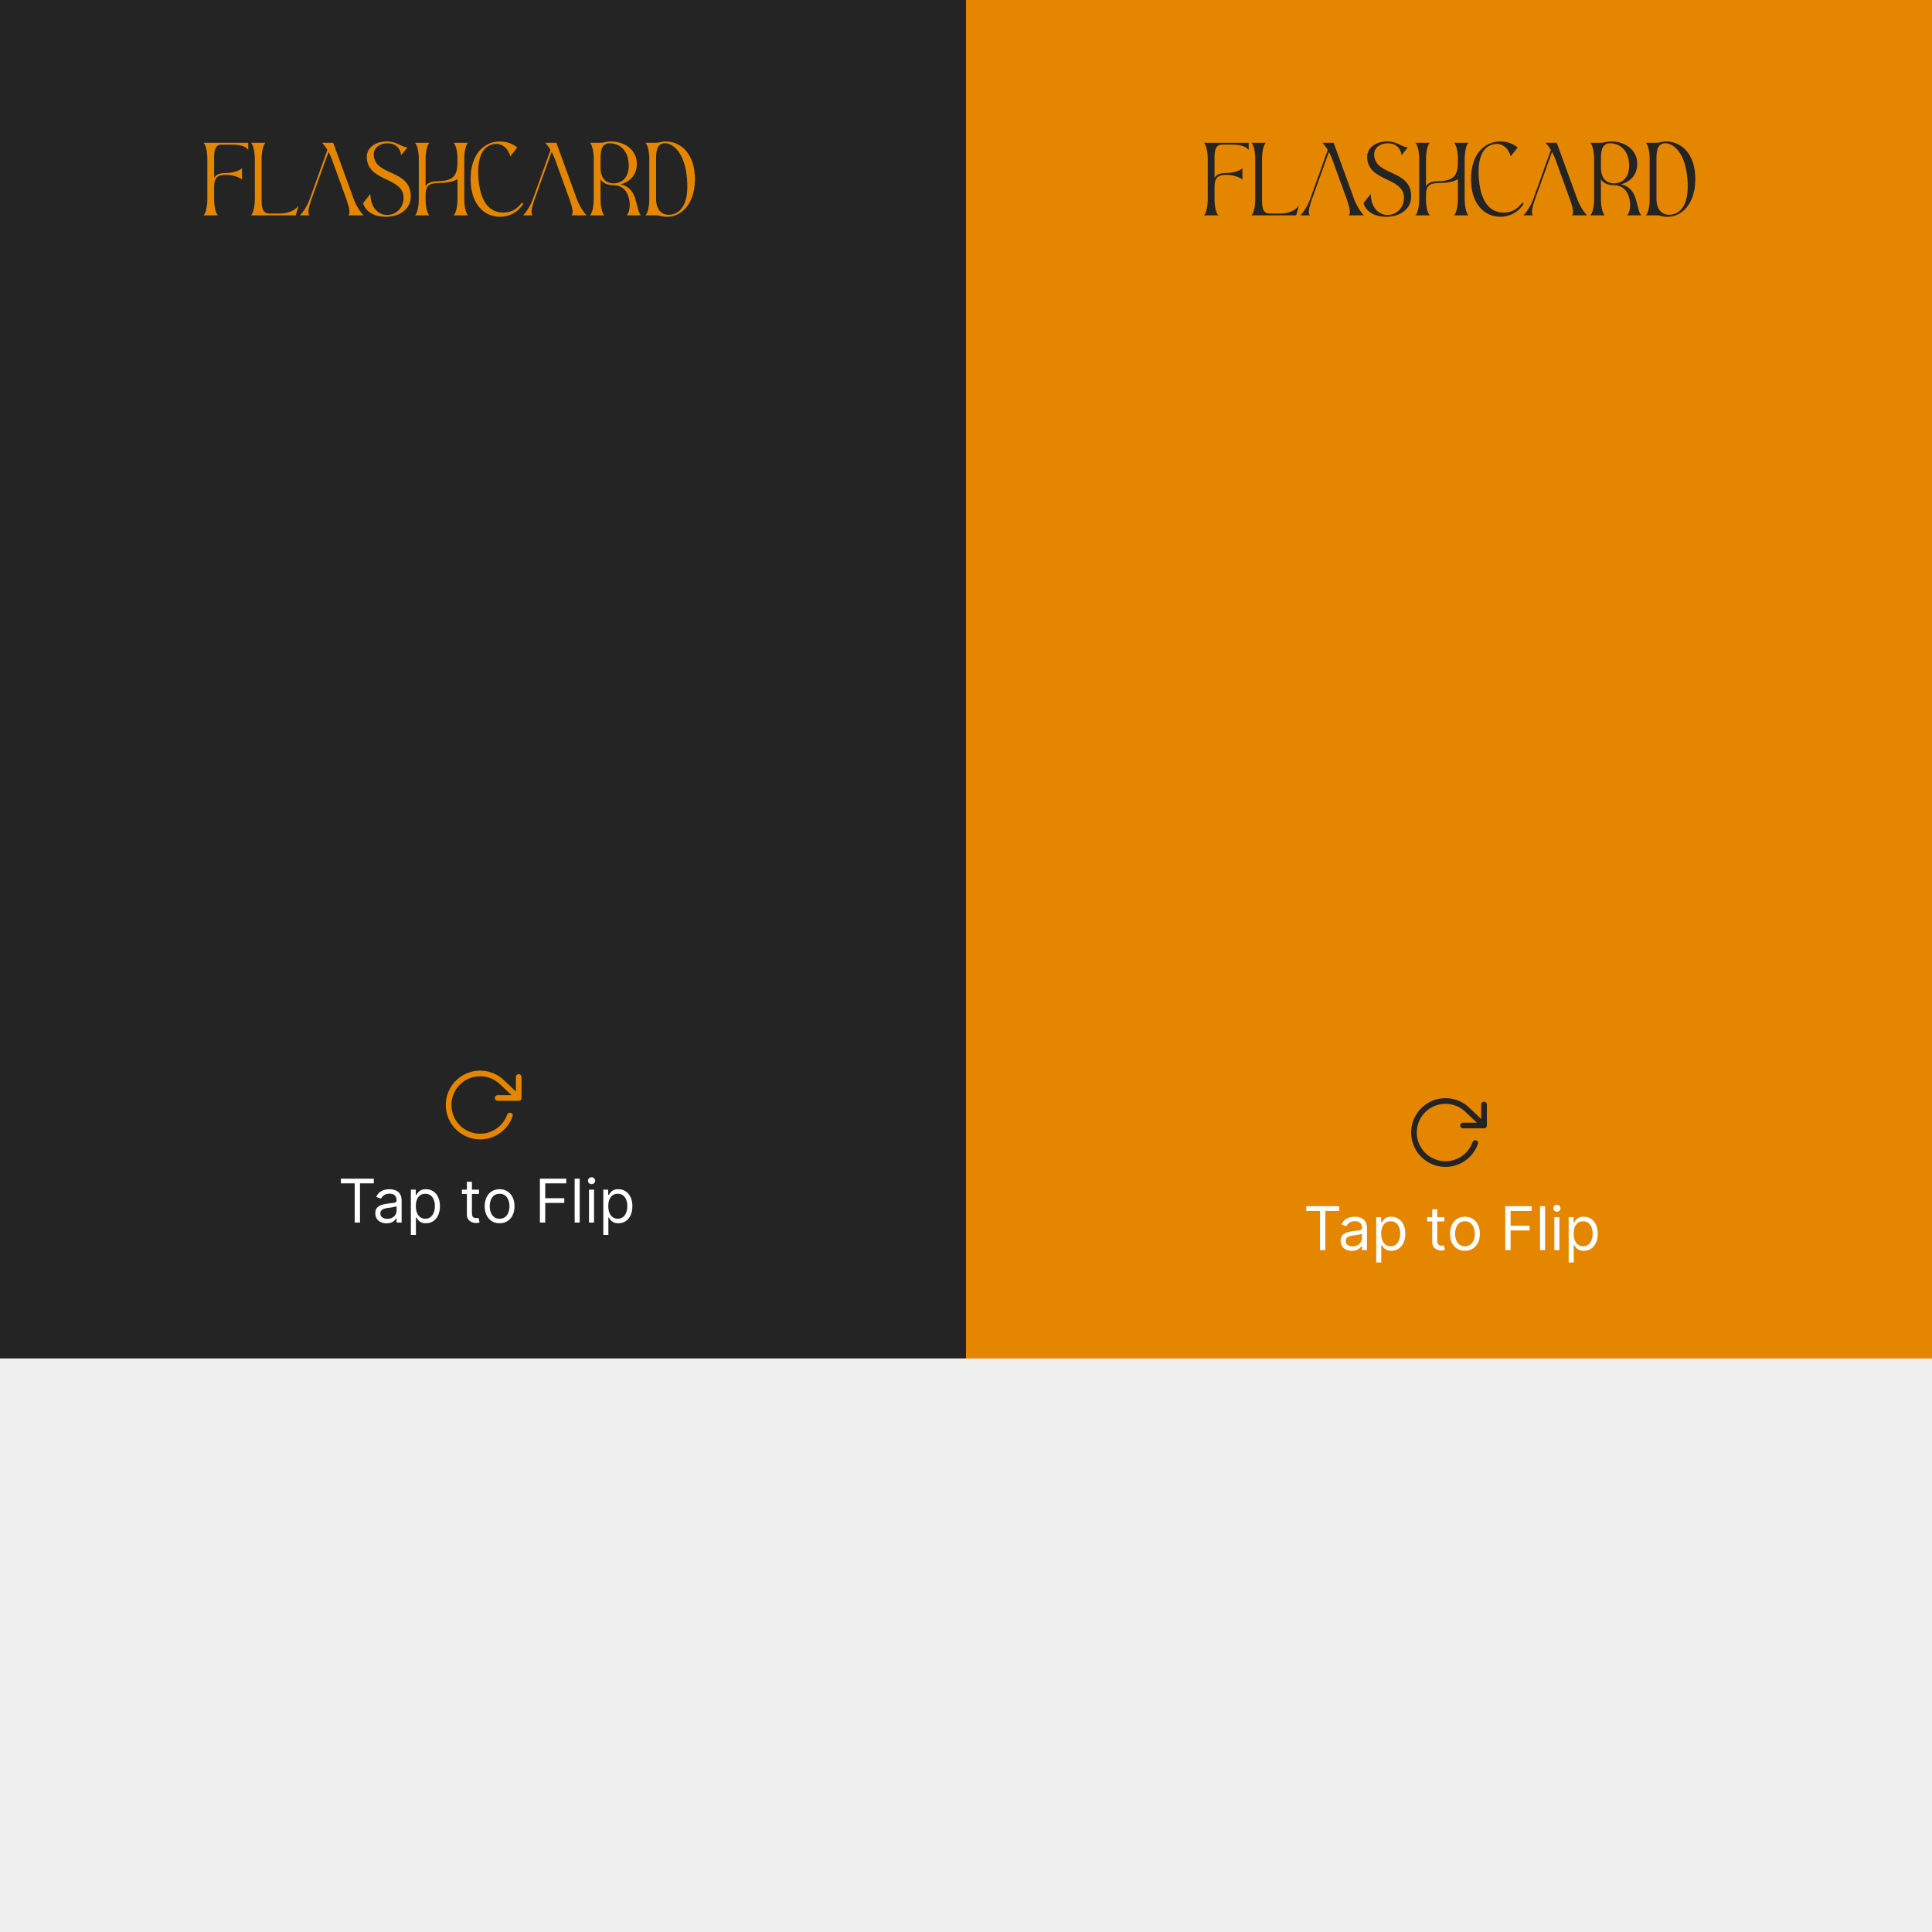
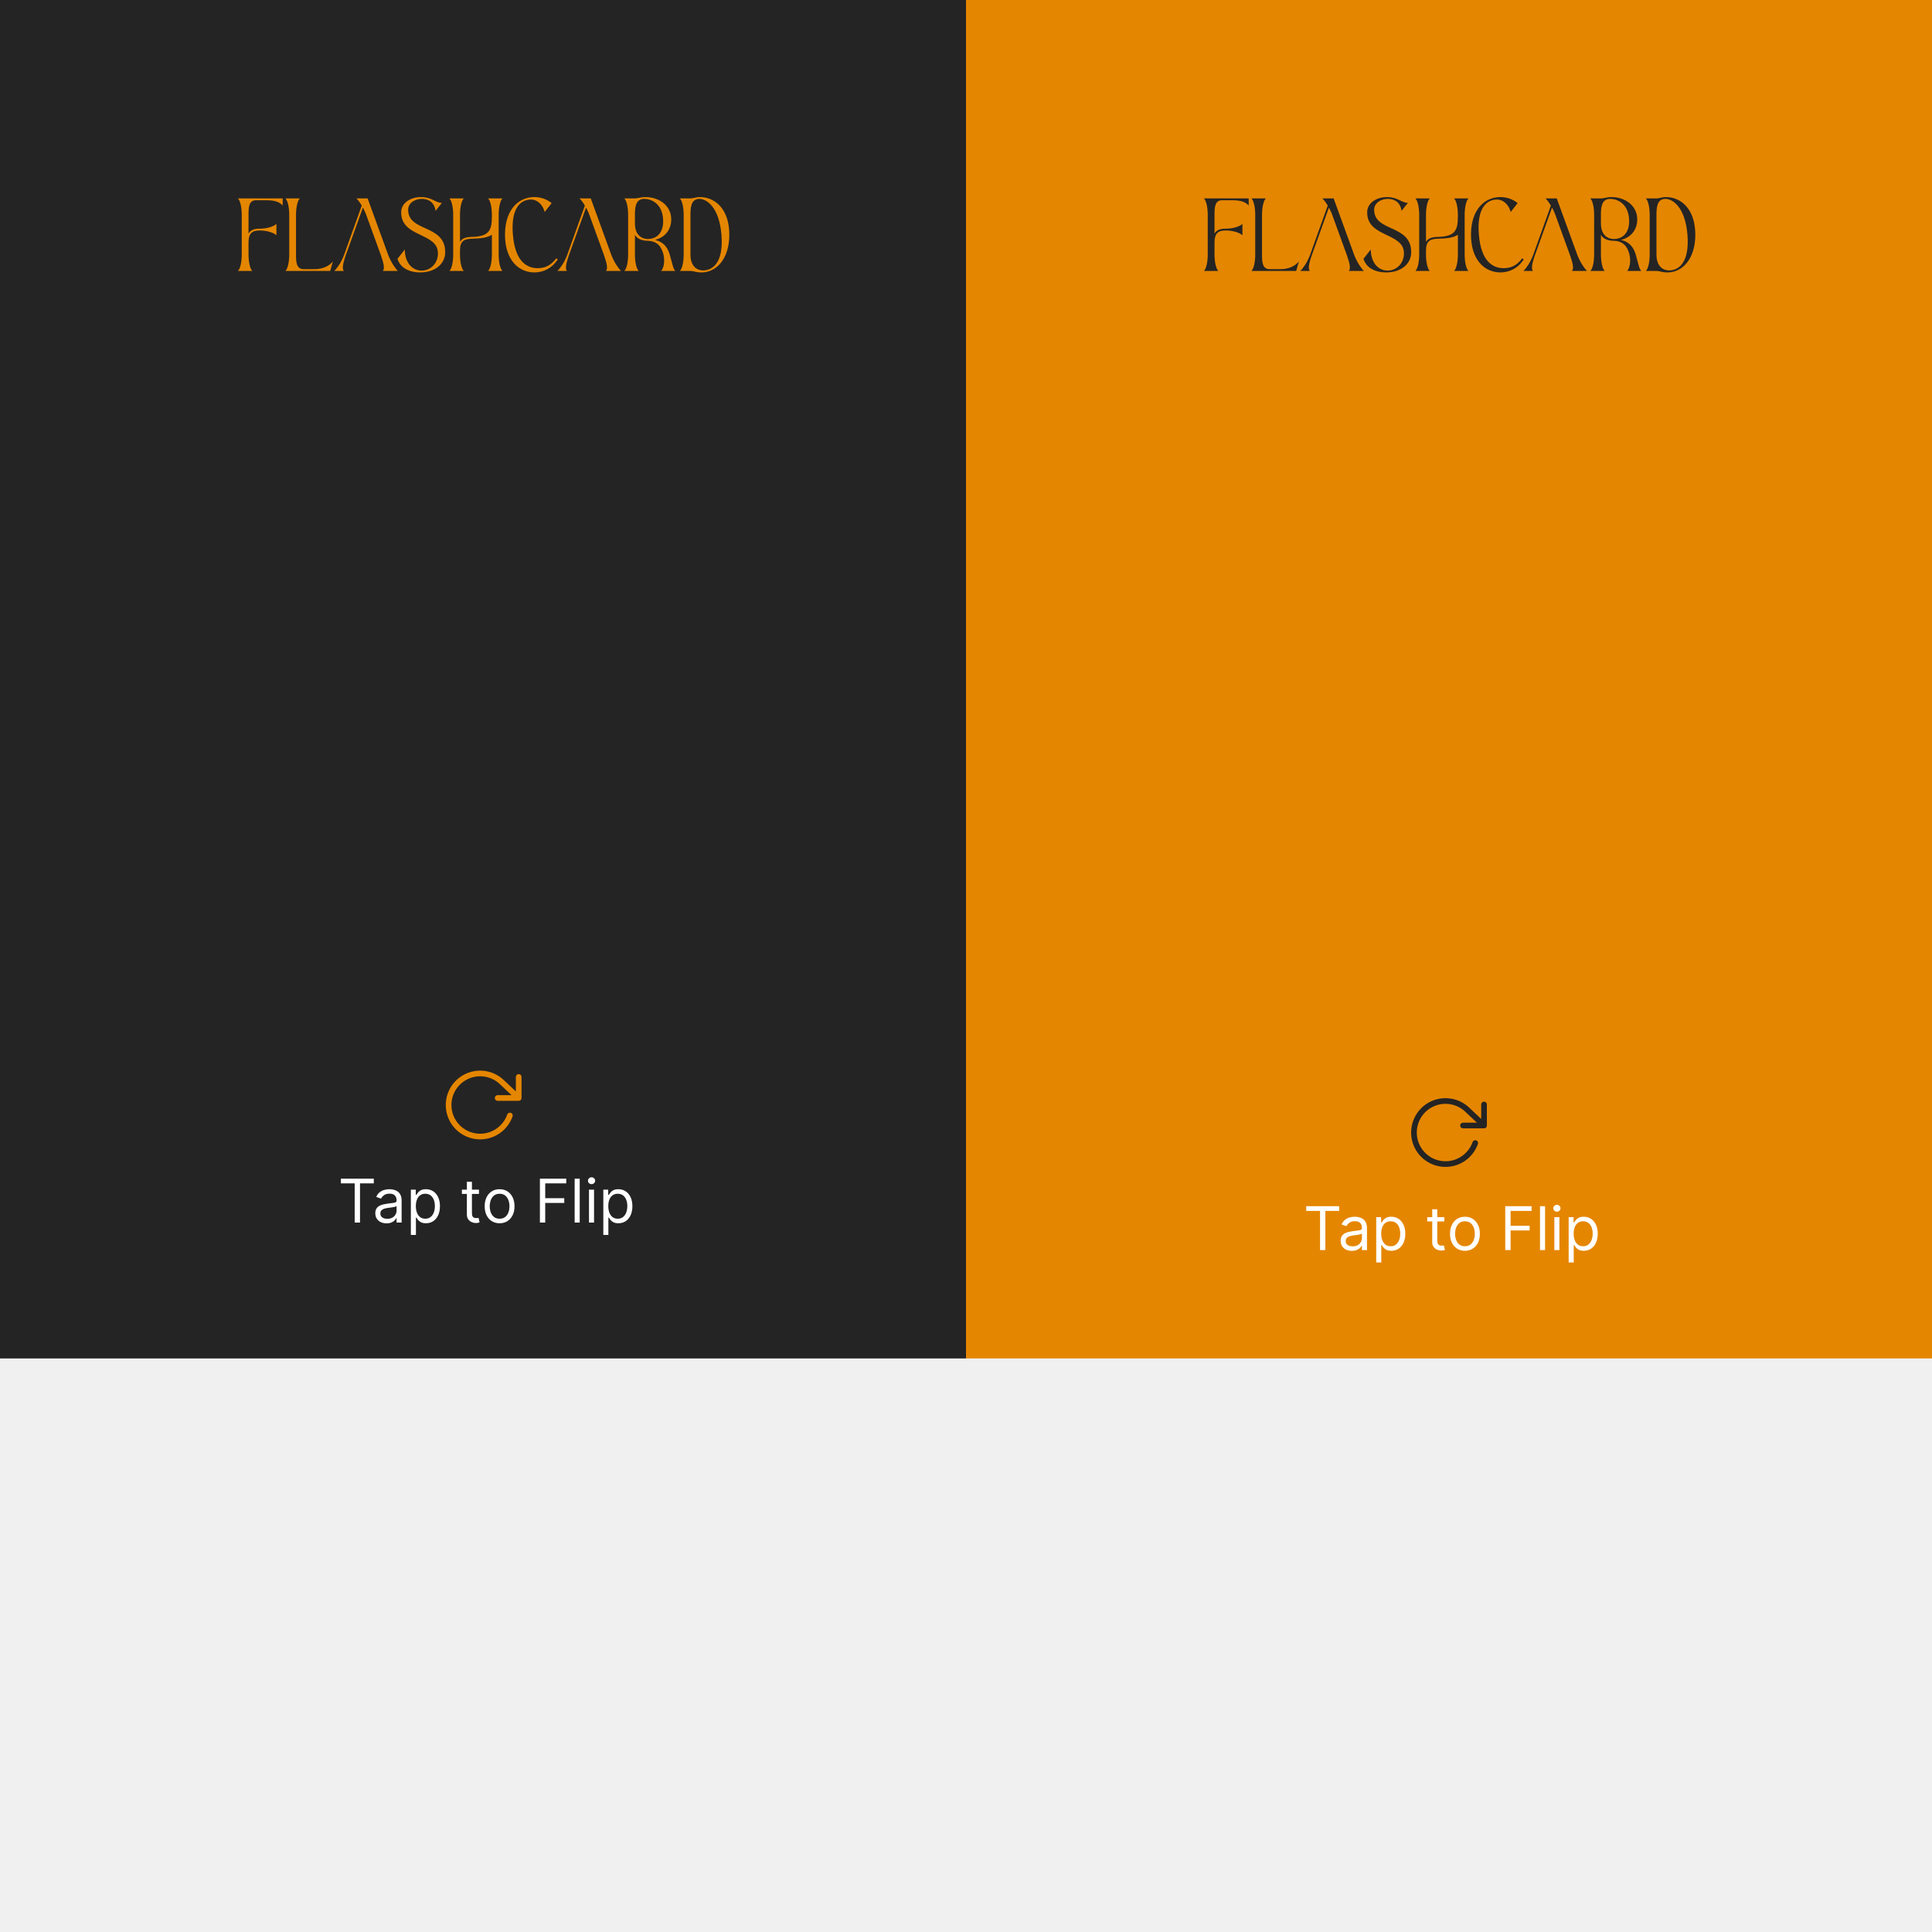
<svg xmlns="http://www.w3.org/2000/svg" width="1024" height="1024" viewBox="0 0 1024 1024" fill="none">
  <path d="M512 0H1024V720H512V0Z" fill="#E58600" />
  <path d="M692.329 641.808V639.308H709.783V641.808H702.465V662.58H699.647V641.808H692.329ZM716.53 662.989C715.424 662.989 714.421 662.781 713.519 662.364C712.617 661.94 711.902 661.33 711.371 660.535C710.841 659.732 710.576 658.762 710.576 657.626C710.576 656.626 710.773 655.815 711.167 655.194C711.561 654.565 712.087 654.073 712.746 653.717C713.405 653.361 714.133 653.095 714.928 652.921C715.731 652.739 716.538 652.595 717.349 652.489C718.409 652.353 719.269 652.251 719.928 652.183C720.595 652.107 721.08 651.982 721.383 651.808C721.693 651.633 721.849 651.33 721.849 650.899V650.808C721.849 649.686 721.542 648.815 720.928 648.194C720.322 647.573 719.402 647.262 718.167 647.262C716.886 647.262 715.883 647.542 715.155 648.103C714.428 648.664 713.917 649.262 713.621 649.899L711.076 648.989C711.53 647.929 712.136 647.103 712.894 646.512C713.659 645.914 714.492 645.497 715.394 645.262C716.303 645.02 717.197 644.899 718.076 644.899C718.636 644.899 719.28 644.967 720.008 645.103C720.742 645.232 721.451 645.501 722.133 645.91C722.822 646.319 723.394 646.936 723.849 647.762C724.303 648.588 724.53 649.694 724.53 651.08V662.58H721.849V660.217H721.712C721.53 660.595 721.227 661.001 720.803 661.433C720.379 661.864 719.814 662.232 719.11 662.535C718.405 662.838 717.546 662.989 716.53 662.989ZM716.939 660.58C718 660.58 718.894 660.372 719.621 659.955C720.356 659.539 720.909 659.001 721.28 658.342C721.659 657.683 721.849 656.989 721.849 656.262V653.808C721.735 653.944 721.485 654.069 721.099 654.183C720.72 654.289 720.28 654.383 719.78 654.467C719.288 654.542 718.807 654.611 718.337 654.671C717.875 654.724 717.5 654.77 717.212 654.808C716.515 654.899 715.864 655.046 715.258 655.251C714.659 655.448 714.174 655.747 713.803 656.149C713.439 656.542 713.258 657.08 713.258 657.762C713.258 658.694 713.602 659.399 714.292 659.876C714.989 660.345 715.871 660.58 716.939 660.58ZM729.425 669.126V645.126H732.016V647.899H732.334C732.531 647.595 732.804 647.209 733.153 646.739C733.509 646.262 734.016 645.838 734.675 645.467C735.342 645.088 736.243 644.899 737.38 644.899C738.849 644.899 740.145 645.266 741.266 646.001C742.387 646.736 743.262 647.777 743.891 649.126C744.52 650.474 744.834 652.065 744.834 653.899C744.834 655.747 744.52 657.349 743.891 658.705C743.262 660.054 742.391 661.099 741.278 661.842C740.164 662.577 738.88 662.944 737.425 662.944C736.304 662.944 735.406 662.758 734.732 662.387C734.058 662.008 733.539 661.58 733.175 661.103C732.812 660.618 732.531 660.217 732.334 659.899H732.107V669.126H729.425ZM732.062 653.853C732.062 655.171 732.255 656.334 732.641 657.342C733.028 658.342 733.592 659.126 734.334 659.694C735.077 660.255 735.986 660.535 737.062 660.535C738.183 660.535 739.118 660.239 739.868 659.649C740.626 659.05 741.194 658.247 741.573 657.239C741.959 656.224 742.153 655.095 742.153 653.853C742.153 652.626 741.963 651.52 741.584 650.535C741.213 649.542 740.649 648.758 739.891 648.183C739.141 647.599 738.198 647.308 737.062 647.308C735.971 647.308 735.054 647.584 734.312 648.137C733.569 648.683 733.009 649.448 732.63 650.433C732.251 651.41 732.062 652.55 732.062 653.853ZM765.516 645.126V647.399H756.471V645.126H765.516ZM759.107 640.944H761.789V657.58C761.789 658.338 761.899 658.906 762.118 659.285C762.346 659.656 762.634 659.906 762.982 660.035C763.338 660.156 763.713 660.217 764.107 660.217C764.403 660.217 764.645 660.202 764.834 660.171C765.024 660.133 765.175 660.103 765.289 660.08L765.834 662.489C765.653 662.558 765.399 662.626 765.073 662.694C764.747 662.77 764.334 662.808 763.834 662.808C763.077 662.808 762.334 662.645 761.607 662.319C760.887 661.993 760.289 661.497 759.812 660.83C759.342 660.164 759.107 659.323 759.107 658.308V640.944ZM776.454 662.944C774.878 662.944 773.495 662.569 772.306 661.819C771.124 661.069 770.2 660.02 769.533 658.671C768.874 657.323 768.545 655.747 768.545 653.944C768.545 652.126 768.874 650.539 769.533 649.183C770.2 647.827 771.124 646.774 772.306 646.024C773.495 645.274 774.878 644.899 776.454 644.899C778.029 644.899 779.408 645.274 780.59 646.024C781.779 646.774 782.704 647.827 783.363 649.183C784.029 650.539 784.363 652.126 784.363 653.944C784.363 655.747 784.029 657.323 783.363 658.671C782.704 660.02 781.779 661.069 780.59 661.819C779.408 662.569 778.029 662.944 776.454 662.944ZM776.454 660.535C777.651 660.535 778.635 660.228 779.408 659.614C780.181 659.001 780.753 658.194 781.124 657.194C781.495 656.194 781.681 655.111 781.681 653.944C781.681 652.777 781.495 651.69 781.124 650.683C780.753 649.675 780.181 648.861 779.408 648.239C778.635 647.618 777.651 647.308 776.454 647.308C775.257 647.308 774.272 647.618 773.499 648.239C772.726 648.861 772.154 649.675 771.783 650.683C771.412 651.69 771.226 652.777 771.226 653.944C771.226 655.111 771.412 656.194 771.783 657.194C772.154 658.194 772.726 659.001 773.499 659.614C774.272 660.228 775.257 660.535 776.454 660.535ZM797.82 662.58V639.308H811.775V641.808H800.638V649.671H810.729V652.171H800.638V662.58H797.82ZM818.92 639.308V662.58H816.238V639.308H818.92ZM823.831 662.58V645.126H826.513V662.58H823.831ZM825.195 642.217C824.672 642.217 824.222 642.039 823.843 641.683C823.472 641.327 823.286 640.899 823.286 640.399C823.286 639.899 823.472 639.47 823.843 639.114C824.222 638.758 824.672 638.58 825.195 638.58C825.718 638.58 826.165 638.758 826.536 639.114C826.915 639.47 827.104 639.899 827.104 640.399C827.104 640.899 826.915 641.327 826.536 641.683C826.165 642.039 825.718 642.217 825.195 642.217ZM831.425 669.126V645.126H834.016V647.899H834.334C834.531 647.595 834.804 647.209 835.153 646.739C835.509 646.262 836.016 645.838 836.675 645.467C837.342 645.088 838.243 644.899 839.38 644.899C840.849 644.899 842.145 645.266 843.266 646.001C844.387 646.736 845.262 647.777 845.891 649.126C846.52 650.474 846.834 652.065 846.834 653.899C846.834 655.747 846.52 657.349 845.891 658.705C845.262 660.054 844.391 661.099 843.278 661.842C842.164 662.577 840.88 662.944 839.425 662.944C838.304 662.944 837.406 662.758 836.732 662.387C836.058 662.008 835.539 661.58 835.175 661.103C834.812 660.618 834.531 660.217 834.334 659.899H834.107V669.126H831.425ZM834.062 653.853C834.062 655.171 834.255 656.334 834.641 657.342C835.028 658.342 835.592 659.126 836.334 659.694C837.077 660.255 837.986 660.535 839.062 660.535C840.183 660.535 841.118 660.239 841.868 659.649C842.626 659.05 843.194 658.247 843.573 657.239C843.959 656.224 844.153 655.095 844.153 653.853C844.153 652.626 843.963 651.52 843.584 650.535C843.213 649.542 842.649 648.758 841.891 648.183C841.141 647.599 840.198 647.308 839.062 647.308C837.971 647.308 837.054 647.584 836.312 648.137C835.569 648.683 835.009 649.448 834.63 650.433C834.251 651.41 834.062 652.55 834.062 653.853Z" fill="white" />
-   <path d="M638.112 114.134C639.36 112.934 640.128 109.334 640.128 105.398V84.422C640.128 80.486 639.36 76.886 638.112 75.686H661.824V79.43C660.624 78.182 658.896 76.646 653.088 76.646H647.76C643.824 76.646 643.728 80.486 643.728 84.422V94.31C644.736 92.534 646.56 91.766 649.248 91.718H649.776C653.712 91.718 657.312 90.422 658.512 89.174V95.222C657.312 93.974 653.712 92.678 649.776 92.678H649.584C645.648 92.678 643.728 94.166 643.728 99.014V105.398C643.728 109.334 644.496 112.934 645.744 114.134H638.112ZM663.284 114.134C664.532 112.934 665.3 109.334 665.3 105.398V84.422C665.3 80.486 664.532 76.886 663.284 75.686H670.916C669.668 76.886 668.9 80.486 668.9 84.422V105.398C668.9 109.334 668.996 113.174 672.98 113.174H678.404C684.74 113.174 687.332 110.342 688.436 109.094L687.284 113.174L686.996 114.134H663.284ZM714.869 114.134C716.117 112.934 715.253 109.766 713.861 105.734L705.893 83.798C705.413 82.646 704.885 81.542 704.357 80.534L694.901 106.838C693.797 110.342 693.173 113.078 694.277 114.134H689.189C690.437 112.934 692.693 110.006 694.325 105.734L703.733 79.478C702.677 77.702 701.621 76.358 700.901 75.686H706.853L717.893 106.022C719.477 109.91 721.685 112.982 722.885 114.134H714.869ZM734.855 114.902C728.471 114.902 724.103 112.262 722.663 107.702L726.551 102.758C726.551 109.334 730.199 113.942 735.527 113.942C739.799 113.942 744.119 110.486 744.119 104.774C744.119 93.638 724.631 96.518 724.631 83.126C724.631 78.038 729.575 74.966 735.191 74.966C740.903 74.966 742.823 78.038 746.231 78.038L742.871 82.262C742.391 78.518 739.943 75.926 735.431 75.926C731.975 75.926 728.327 78.086 728.327 81.686C728.327 93.638 747.959 89.27 747.959 104.15C747.959 110.87 741.959 114.902 734.855 114.902ZM750.19 114.134C751.438 112.934 752.206 109.334 752.206 105.398V84.422C752.206 80.486 751.438 76.886 750.19 75.686H757.822C756.574 76.886 755.806 80.486 755.806 84.422V98.726C756.862 96.902 758.878 96.134 761.902 96.086C771.262 95.894 772.702 92.63 772.702 85.238V84.422C772.702 80.486 771.934 76.886 770.686 75.686H778.318C777.07 76.886 776.302 80.486 776.302 84.422V105.398C776.302 109.334 777.07 112.934 778.318 114.134H770.686C771.934 112.934 772.702 109.334 772.702 105.398V94.934C770.398 96.47 766.942 96.95 762.094 97.046C757.726 97.142 755.806 98.486 755.806 103.334V105.398C755.806 109.334 756.574 112.934 757.822 114.134H750.19ZM795.215 114.902C787.007 114.902 779.663 108.422 779.663 94.886C779.663 81.446 787.007 74.966 795.215 74.966C798.527 74.966 801.743 76.022 804.383 78.182L800.687 82.886C799.535 78.422 796.271 76.262 793.535 76.262C788.255 76.262 782.639 80.294 783.839 94.886C785.039 109.526 791.615 112.646 796.895 112.646C800.351 112.646 803.615 111.686 806.831 107.414L807.599 107.99C804.671 112.646 800.063 114.902 795.215 114.902ZM833.134 114.134C834.382 112.934 833.518 109.766 832.126 105.734L824.158 83.798C823.678 82.646 823.15 81.542 822.622 80.534L813.166 106.838C812.062 110.342 811.438 113.078 812.542 114.134H807.454C808.702 112.934 810.958 110.006 812.59 105.734L821.998 79.478C820.942 77.702 819.886 76.358 819.166 75.686H825.118L836.158 106.022C837.742 109.91 839.95 112.982 841.15 114.134H833.134ZM842.909 114.134C844.157 112.934 844.925 109.334 844.925 105.398V84.422C844.925 80.486 844.157 76.886 842.909 75.686H848.141C850.397 75.686 851.453 74.966 853.997 74.966C861.533 74.966 867.773 79.622 867.773 86.774C867.773 92.582 864.173 96.422 859.181 97.67C863.741 98.726 866.189 101.798 867.293 106.598C868.349 110.294 868.781 113.03 869.933 114.134H862.397C863.645 112.934 864.557 109.334 863.645 105.398C862.589 101.126 860.285 98.294 855.341 98.15C852.029 98.15 849.389 96.806 848.525 94.934V105.398C848.525 109.334 849.293 112.934 850.541 114.134H842.909ZM848.525 88.886C848.525 95.558 852.557 97.19 855.341 97.19C861.005 97.19 864.317 92.63 863.309 85.334C862.349 78.23 857.117 75.926 853.469 75.926C848.813 75.926 848.525 80.486 848.525 84.374V88.886ZM872.346 114.134C873.594 112.934 874.362 109.334 874.362 105.398V84.422C874.362 80.486 873.594 76.886 872.346 75.686H877.578C879.834 75.686 880.794 74.966 882.906 74.966C891.114 74.966 898.554 81.446 898.554 94.886C898.554 108.422 891.114 114.902 883.962 114.902C880.554 114.902 879.93 114.134 877.962 114.134H872.346ZM877.962 105.398C877.962 112.07 881.802 113.846 884.586 113.846C889.914 113.846 895.578 109.526 894.378 94.886C893.178 80.294 886.554 75.926 882.714 75.926C878.25 75.926 877.962 80.486 877.962 84.374V105.398Z" fill="#242424" />
+   <path d="M638.112 143.62C639.36 142.42 640.128 138.82 640.128 134.884V113.908C640.128 109.972 639.36 106.372 638.112 105.172H661.824V108.916C660.624 107.668 658.896 106.132 653.088 106.132H647.76C643.824 106.132 643.728 109.972 643.728 113.908V123.796C644.736 122.02 646.56 121.252 649.248 121.204H649.776C653.712 121.204 657.312 119.908 658.512 118.66V124.708C657.312 123.46 653.712 122.164 649.776 122.164H649.584C645.648 122.164 643.728 123.652 643.728 128.5V134.884C643.728 138.82 644.496 142.42 645.744 143.62H638.112ZM663.284 143.62C664.532 142.42 665.3 138.82 665.3 134.884V113.908C665.3 109.972 664.532 106.372 663.284 105.172H670.916C669.668 106.372 668.9 109.972 668.9 113.908V134.884C668.9 138.82 668.996 142.66 672.98 142.66H678.404C684.74 142.66 687.332 139.828 688.436 138.58L687.284 142.66L686.996 143.62H663.284ZM714.869 143.62C716.117 142.42 715.253 139.252 713.861 135.22L705.893 113.284C705.413 112.132 704.885 111.028 704.357 110.02L694.901 136.324C693.797 139.828 693.173 142.564 694.277 143.62H689.189C690.437 142.42 692.693 139.492 694.325 135.22L703.733 108.964C702.677 107.188 701.621 105.844 700.901 105.172H706.853L717.893 135.508C719.477 139.396 721.685 142.468 722.885 143.62H714.869ZM734.855 144.388C728.471 144.388 724.103 141.748 722.663 137.188L726.551 132.244C726.551 138.82 730.199 143.428 735.527 143.428C739.799 143.428 744.119 139.972 744.119 134.26C744.119 123.124 724.631 126.004 724.631 112.612C724.631 107.524 729.575 104.452 735.191 104.452C740.903 104.452 742.823 107.524 746.231 107.524L742.871 111.748C742.391 108.004 739.943 105.412 735.431 105.412C731.975 105.412 728.327 107.572 728.327 111.172C728.327 123.124 747.959 118.756 747.959 133.636C747.959 140.356 741.959 144.388 734.855 144.388ZM750.19 143.62C751.438 142.42 752.206 138.82 752.206 134.884V113.908C752.206 109.972 751.438 106.372 750.19 105.172H757.822C756.574 106.372 755.806 109.972 755.806 113.908V128.212C756.862 126.388 758.878 125.62 761.902 125.572C771.262 125.38 772.702 122.116 772.702 114.724V113.908C772.702 109.972 771.934 106.372 770.686 105.172H778.318C777.07 106.372 776.302 109.972 776.302 113.908V134.884C776.302 138.82 777.07 142.42 778.318 143.62H770.686C771.934 142.42 772.702 138.82 772.702 134.884V124.42C770.398 125.956 766.942 126.436 762.094 126.532C757.726 126.628 755.806 127.972 755.806 132.82V134.884C755.806 138.82 756.574 142.42 757.822 143.62H750.19ZM795.215 144.388C787.007 144.388 779.663 137.908 779.663 124.372C779.663 110.932 787.007 104.452 795.215 104.452C798.527 104.452 801.743 105.508 804.383 107.668L800.687 112.372C799.535 107.908 796.271 105.748 793.535 105.748C788.255 105.748 782.639 109.78 783.839 124.372C785.039 139.012 791.615 142.132 796.895 142.132C800.351 142.132 803.615 141.172 806.831 136.9L807.599 137.476C804.671 142.132 800.063 144.388 795.215 144.388ZM833.134 143.62C834.382 142.42 833.518 139.252 832.126 135.22L824.158 113.284C823.678 112.132 823.15 111.028 822.622 110.02L813.166 136.324C812.062 139.828 811.438 142.564 812.542 143.62H807.454C808.702 142.42 810.958 139.492 812.59 135.22L821.998 108.964C820.942 107.188 819.886 105.844 819.166 105.172H825.118L836.158 135.508C837.742 139.396 839.95 142.468 841.15 143.62H833.134ZM842.909 143.62C844.157 142.42 844.925 138.82 844.925 134.884V113.908C844.925 109.972 844.157 106.372 842.909 105.172H848.141C850.397 105.172 851.453 104.452 853.997 104.452C861.533 104.452 867.773 109.108 867.773 116.26C867.773 122.068 864.173 125.908 859.181 127.156C863.741 128.212 866.189 131.284 867.293 136.084C868.349 139.78 868.781 142.516 869.933 143.62H862.397C863.645 142.42 864.557 138.82 863.645 134.884C862.589 130.612 860.285 127.78 855.341 127.636C852.029 127.636 849.389 126.292 848.525 124.42V134.884C848.525 138.82 849.293 142.42 850.541 143.62H842.909ZM848.525 118.372C848.525 125.044 852.557 126.676 855.341 126.676C861.005 126.676 864.317 122.116 863.309 114.82C862.349 107.716 857.117 105.412 853.469 105.412C848.813 105.412 848.525 109.972 848.525 113.86V118.372ZM872.346 143.62C873.594 142.42 874.362 138.82 874.362 134.884V113.908C874.362 109.972 873.594 106.372 872.346 105.172H877.578C879.834 105.172 880.794 104.452 882.906 104.452C891.114 104.452 898.554 110.932 898.554 124.372C898.554 137.908 891.114 144.388 883.962 144.388C880.554 144.388 879.93 143.62 877.962 143.62H872.346ZM877.962 134.884C877.962 141.556 881.802 143.332 884.586 143.332C889.914 143.332 895.578 139.012 894.378 124.372C893.178 109.78 886.554 105.412 882.714 105.412C878.25 105.412 877.962 109.972 877.962 113.86V134.884Z" fill="#242424" />
  <path d="M786.574 585.401V596.548M786.574 596.548H775.427M786.574 596.548L777.972 588.448C775.41 585.884 772.083 584.222 768.494 583.713C764.905 583.204 761.247 583.875 758.073 585.625C754.898 587.376 752.378 590.111 750.893 593.418C749.408 596.725 749.038 600.425 749.839 603.961C750.64 607.496 752.568 610.676 755.333 613.02C758.098 615.365 761.55 616.747 765.169 616.959C768.788 617.17 772.378 616.2 775.398 614.194C778.417 612.188 780.703 609.255 781.911 605.837" stroke="#242424" stroke-width="3" stroke-linecap="round" stroke-linejoin="round" />
  <path d="M0 0H512V720H0V0Z" fill="#242424" />
  <path d="M180.672 627.214V624.714H198.127V627.214H190.809V647.987H187.991V627.214H180.672ZM204.874 648.396C203.768 648.396 202.764 648.188 201.863 647.771C200.961 647.347 200.245 646.737 199.715 645.942C199.185 645.139 198.92 644.169 198.92 643.033C198.92 642.033 199.117 641.222 199.51 640.601C199.904 639.972 200.431 639.48 201.09 639.124C201.749 638.767 202.476 638.502 203.272 638.328C204.075 638.146 204.882 638.002 205.692 637.896C206.753 637.76 207.613 637.658 208.272 637.589C208.939 637.514 209.423 637.389 209.726 637.214C210.037 637.04 210.192 636.737 210.192 636.305V636.214C210.192 635.093 209.885 634.222 209.272 633.601C208.666 632.98 207.745 632.669 206.51 632.669C205.23 632.669 204.226 632.949 203.499 633.51C202.772 634.071 202.26 634.669 201.965 635.305L199.42 634.396C199.874 633.336 200.48 632.51 201.238 631.919C202.003 631.321 202.836 630.904 203.738 630.669C204.647 630.427 205.541 630.305 206.42 630.305C206.98 630.305 207.624 630.374 208.351 630.51C209.086 630.639 209.795 630.908 210.476 631.317C211.166 631.726 211.738 632.343 212.192 633.169C212.647 633.995 212.874 635.101 212.874 636.487V647.987H210.192V645.624H210.056C209.874 646.002 209.571 646.408 209.147 646.839C208.723 647.271 208.158 647.639 207.454 647.942C206.749 648.245 205.889 648.396 204.874 648.396ZM205.283 645.987C206.344 645.987 207.238 645.779 207.965 645.362C208.7 644.946 209.253 644.408 209.624 643.749C210.003 643.089 210.192 642.396 210.192 641.669V639.214C210.079 639.351 209.829 639.476 209.442 639.589C209.064 639.696 208.624 639.79 208.124 639.874C207.632 639.949 207.151 640.017 206.681 640.078C206.219 640.131 205.844 640.177 205.556 640.214C204.859 640.305 204.207 640.453 203.601 640.658C203.003 640.855 202.518 641.154 202.147 641.555C201.783 641.949 201.601 642.487 201.601 643.169C201.601 644.101 201.946 644.805 202.635 645.283C203.332 645.752 204.215 645.987 205.283 645.987ZM217.769 654.533V630.533H220.36V633.305H220.678C220.875 633.002 221.148 632.616 221.496 632.146C221.852 631.669 222.36 631.245 223.019 630.874C223.686 630.495 224.587 630.305 225.724 630.305C227.193 630.305 228.489 630.673 229.61 631.408C230.731 632.142 231.606 633.184 232.235 634.533C232.864 635.881 233.178 637.472 233.178 639.305C233.178 641.154 232.864 642.756 232.235 644.112C231.606 645.461 230.735 646.506 229.621 647.249C228.508 647.983 227.224 648.351 225.769 648.351C224.648 648.351 223.75 648.165 223.076 647.794C222.402 647.415 221.883 646.987 221.519 646.51C221.155 646.025 220.875 645.624 220.678 645.305H220.451V654.533H217.769ZM220.405 639.26C220.405 640.578 220.599 641.741 220.985 642.749C221.371 643.749 221.936 644.533 222.678 645.101C223.421 645.661 224.33 645.942 225.405 645.942C226.527 645.942 227.462 645.646 228.212 645.055C228.97 644.457 229.538 643.654 229.917 642.646C230.303 641.631 230.496 640.502 230.496 639.26C230.496 638.033 230.307 636.927 229.928 635.942C229.557 634.949 228.992 634.165 228.235 633.589C227.485 633.006 226.542 632.714 225.405 632.714C224.314 632.714 223.398 632.991 222.655 633.544C221.913 634.089 221.352 634.855 220.974 635.839C220.595 636.817 220.405 637.957 220.405 639.26ZM253.86 630.533V632.805H244.814V630.533H253.86ZM247.451 626.351H250.133V642.987C250.133 643.745 250.242 644.313 250.462 644.692C250.689 645.063 250.977 645.313 251.326 645.442C251.682 645.563 252.057 645.624 252.451 645.624C252.746 645.624 252.989 645.608 253.178 645.578C253.367 645.54 253.519 645.51 253.633 645.487L254.178 647.896C253.996 647.964 253.742 648.033 253.417 648.101C253.091 648.177 252.678 648.214 252.178 648.214C251.421 648.214 250.678 648.052 249.951 647.726C249.231 647.4 248.633 646.904 248.155 646.237C247.686 645.571 247.451 644.73 247.451 643.714V626.351ZM264.797 648.351C263.222 648.351 261.839 647.976 260.65 647.226C259.468 646.476 258.544 645.427 257.877 644.078C257.218 642.73 256.888 641.154 256.888 639.351C256.888 637.533 257.218 635.946 257.877 634.589C258.544 633.233 259.468 632.18 260.65 631.43C261.839 630.68 263.222 630.305 264.797 630.305C266.373 630.305 267.752 630.68 268.934 631.43C270.123 632.18 271.047 633.233 271.706 634.589C272.373 635.946 272.706 637.533 272.706 639.351C272.706 641.154 272.373 642.73 271.706 644.078C271.047 645.427 270.123 646.476 268.934 647.226C267.752 647.976 266.373 648.351 264.797 648.351ZM264.797 645.942C265.994 645.942 266.979 645.635 267.752 645.021C268.525 644.408 269.097 643.601 269.468 642.601C269.839 641.601 270.025 640.517 270.025 639.351C270.025 638.184 269.839 637.097 269.468 636.089C269.097 635.082 268.525 634.267 267.752 633.646C266.979 633.025 265.994 632.714 264.797 632.714C263.6 632.714 262.616 633.025 261.843 633.646C261.07 634.267 260.498 635.082 260.127 636.089C259.756 637.097 259.57 638.184 259.57 639.351C259.57 640.517 259.756 641.601 260.127 642.601C260.498 643.601 261.07 644.408 261.843 645.021C262.616 645.635 263.6 645.942 264.797 645.942ZM286.164 647.987V624.714H300.118V627.214H288.982V635.078H299.073V637.578H288.982V647.987H286.164ZM307.263 624.714V647.987H304.581V624.714H307.263ZM312.175 647.987V630.533H314.857V647.987H312.175ZM313.539 627.624C313.016 627.624 312.565 627.446 312.187 627.089C311.815 626.733 311.63 626.305 311.63 625.805C311.63 625.305 311.815 624.877 312.187 624.521C312.565 624.165 313.016 623.987 313.539 623.987C314.062 623.987 314.509 624.165 314.88 624.521C315.259 624.877 315.448 625.305 315.448 625.805C315.448 626.305 315.259 626.733 314.88 627.089C314.509 627.446 314.062 627.624 313.539 627.624ZM319.769 654.533V630.533H322.36V633.305H322.678C322.875 633.002 323.148 632.616 323.496 632.146C323.852 631.669 324.36 631.245 325.019 630.874C325.686 630.495 326.587 630.305 327.724 630.305C329.193 630.305 330.489 630.673 331.61 631.408C332.731 632.142 333.606 633.184 334.235 634.533C334.864 635.881 335.178 637.472 335.178 639.305C335.178 641.154 334.864 642.756 334.235 644.112C333.606 645.461 332.735 646.506 331.621 647.249C330.508 647.983 329.224 648.351 327.769 648.351C326.648 648.351 325.75 648.165 325.076 647.794C324.402 647.415 323.883 646.987 323.519 646.51C323.155 646.025 322.875 645.624 322.678 645.305H322.451V654.533H319.769ZM322.405 639.26C322.405 640.578 322.599 641.741 322.985 642.749C323.371 643.749 323.936 644.533 324.678 645.101C325.421 645.661 326.33 645.942 327.405 645.942C328.527 645.942 329.462 645.646 330.212 645.055C330.97 644.457 331.538 643.654 331.917 642.646C332.303 641.631 332.496 640.502 332.496 639.26C332.496 638.033 332.307 636.927 331.928 635.942C331.557 634.949 330.992 634.165 330.235 633.589C329.485 633.006 328.542 632.714 327.405 632.714C326.314 632.714 325.398 632.991 324.655 633.544C323.913 634.089 323.352 634.855 322.974 635.839C322.595 636.817 322.405 637.957 322.405 639.26Z" fill="white" />
  <path d="M274.918 570.808V581.955M274.918 581.955H263.771M274.918 581.955L266.316 573.855C263.754 571.291 260.427 569.629 256.838 569.12C253.248 568.611 249.591 569.282 246.416 571.032C243.242 572.783 240.722 575.518 239.237 578.825C237.752 582.132 237.382 585.832 238.183 589.368C238.983 592.903 240.912 596.083 243.677 598.427C246.442 600.772 249.894 602.154 253.513 602.366C257.132 602.577 260.722 601.607 263.742 599.601C266.761 597.595 269.047 594.662 270.255 591.244" stroke="#E58600" stroke-width="3" stroke-linecap="round" stroke-linejoin="round" />
-   <path d="M107.881 114.134C109.129 112.934 109.897 109.334 109.897 105.398V84.422C109.897 80.486 109.129 76.886 107.881 75.686H131.593V79.43C130.393 78.182 128.665 76.646 122.857 76.646H117.529C113.593 76.646 113.497 80.486 113.497 84.422V94.31C114.505 92.534 116.329 91.766 119.017 91.718H119.545C123.481 91.718 127.081 90.422 128.281 89.174V95.222C127.081 93.974 123.481 92.678 119.545 92.678H119.353C115.417 92.678 113.497 94.166 113.497 99.014V105.398C113.497 109.334 114.265 112.934 115.513 114.134H107.881ZM133.053 114.134C134.301 112.934 135.069 109.334 135.069 105.398V84.422C135.069 80.486 134.301 76.886 133.053 75.686H140.685C139.437 76.886 138.669 80.486 138.669 84.422V105.398C138.669 109.334 138.765 113.174 142.749 113.174H148.173C154.509 113.174 157.101 110.342 158.205 109.094L157.053 113.174L156.765 114.134H133.053ZM184.638 114.134C185.886 112.934 185.022 109.766 183.63 105.734L175.662 83.798C175.182 82.646 174.654 81.542 174.126 80.534L164.67 106.838C163.566 110.342 162.942 113.078 164.046 114.134H158.958C160.206 112.934 162.462 110.006 164.094 105.734L173.502 79.478C172.446 77.702 171.39 76.358 170.67 75.686H176.622L187.662 106.022C189.246 109.91 191.454 112.982 192.654 114.134H184.638ZM204.625 114.902C198.241 114.902 193.873 112.262 192.433 107.702L196.321 102.758C196.321 109.334 199.969 113.942 205.297 113.942C209.569 113.942 213.889 110.486 213.889 104.774C213.889 93.638 194.401 96.518 194.401 83.126C194.401 78.038 199.345 74.966 204.961 74.966C210.673 74.966 212.593 78.038 216.001 78.038L212.641 82.262C212.161 78.518 209.713 75.926 205.201 75.926C201.745 75.926 198.097 78.086 198.097 81.686C198.097 93.638 217.729 89.27 217.729 104.15C217.729 110.87 211.729 114.902 204.625 114.902ZM219.96 114.134C221.208 112.934 221.976 109.334 221.976 105.398V84.422C221.976 80.486 221.208 76.886 219.96 75.686H227.592C226.344 76.886 225.576 80.486 225.576 84.422V98.726C226.632 96.902 228.648 96.134 231.672 96.086C241.032 95.894 242.472 92.63 242.472 85.238V84.422C242.472 80.486 241.704 76.886 240.456 75.686H248.088C246.84 76.886 246.072 80.486 246.072 84.422V105.398C246.072 109.334 246.84 112.934 248.088 114.134H240.456C241.704 112.934 242.472 109.334 242.472 105.398V94.934C240.168 96.47 236.712 96.95 231.864 97.046C227.496 97.142 225.576 98.486 225.576 103.334V105.398C225.576 109.334 226.344 112.934 227.592 114.134H219.96ZM264.985 114.902C256.777 114.902 249.433 108.422 249.433 94.886C249.433 81.446 256.777 74.966 264.985 74.966C268.297 74.966 271.513 76.022 274.153 78.182L270.457 82.886C269.305 78.422 266.041 76.262 263.305 76.262C258.025 76.262 252.409 80.294 253.609 94.886C254.809 109.526 261.385 112.646 266.665 112.646C270.121 112.646 273.385 111.686 276.601 107.414L277.369 107.99C274.441 112.646 269.833 114.902 264.985 114.902ZM302.904 114.134C304.152 112.934 303.288 109.766 301.896 105.734L293.928 83.798C293.448 82.646 292.92 81.542 292.392 80.534L282.936 106.838C281.832 110.342 281.208 113.078 282.312 114.134H277.224C278.472 112.934 280.728 110.006 282.36 105.734L291.768 79.478C290.712 77.702 289.656 76.358 288.936 75.686H294.888L305.928 106.022C307.512 109.91 309.72 112.982 310.92 114.134H302.904ZM312.678 114.134C313.926 112.934 314.694 109.334 314.694 105.398V84.422C314.694 80.486 313.926 76.886 312.678 75.686H317.91C320.166 75.686 321.222 74.966 323.766 74.966C331.302 74.966 337.542 79.622 337.542 86.774C337.542 92.582 333.942 96.422 328.95 97.67C333.51 98.726 335.958 101.798 337.062 106.598C338.118 110.294 338.55 113.03 339.702 114.134H332.166C333.414 112.934 334.326 109.334 333.414 105.398C332.358 101.126 330.054 98.294 325.11 98.15C321.798 98.15 319.158 96.806 318.294 94.934V105.398C318.294 109.334 319.062 112.934 320.31 114.134H312.678ZM318.294 88.886C318.294 95.558 322.326 97.19 325.11 97.19C330.774 97.19 334.086 92.63 333.078 85.334C332.118 78.23 326.886 75.926 323.238 75.926C318.582 75.926 318.294 80.486 318.294 84.374V88.886ZM342.116 114.134C343.364 112.934 344.132 109.334 344.132 105.398V84.422C344.132 80.486 343.364 76.886 342.116 75.686H347.348C349.604 75.686 350.564 74.966 352.676 74.966C360.884 74.966 368.324 81.446 368.324 94.886C368.324 108.422 360.884 114.902 353.732 114.902C350.324 114.902 349.7 114.134 347.732 114.134H342.116ZM347.732 105.398C347.732 112.07 351.572 113.846 354.356 113.846C359.684 113.846 365.348 109.526 364.148 94.886C362.948 80.294 356.324 75.926 352.484 75.926C348.02 75.926 347.732 80.486 347.732 84.374V105.398Z" fill="#E58600" />
+   <path d="M126.112 143.62C127.36 142.42 128.128 138.82 128.128 134.884V113.908C128.128 109.972 127.36 106.372 126.112 105.172H149.824V108.916C148.624 107.668 146.896 106.132 141.088 106.132H135.76C131.824 106.132 131.728 109.972 131.728 113.908V123.796C132.736 122.02 134.56 121.252 137.248 121.204H137.776C141.712 121.204 145.312 119.908 146.512 118.66V124.708C145.312 123.46 141.712 122.164 137.776 122.164H137.584C133.648 122.164 131.728 123.652 131.728 128.5V134.884C131.728 138.82 132.496 142.42 133.744 143.62H126.112ZM151.284 143.62C152.532 142.42 153.3 138.82 153.3 134.884V113.908C153.3 109.972 152.532 106.372 151.284 105.172H158.916C157.668 106.372 156.9 109.972 156.9 113.908V134.884C156.9 138.82 156.996 142.66 160.98 142.66H166.404C172.74 142.66 175.332 139.828 176.436 138.58L175.284 142.66L174.996 143.62H151.284ZM202.869 143.62C204.117 142.42 203.253 139.252 201.861 135.22L193.893 113.284C193.413 112.132 192.885 111.028 192.357 110.02L182.901 136.324C181.797 139.828 181.173 142.564 182.277 143.62H177.189C178.437 142.42 180.693 139.492 182.325 135.22L191.733 108.964C190.677 107.188 189.621 105.844 188.901 105.172H194.853L205.893 135.508C207.477 139.396 209.685 142.468 210.885 143.62H202.869ZM222.855 144.388C216.471 144.388 212.103 141.748 210.663 137.188L214.551 132.244C214.551 138.82 218.199 143.428 223.527 143.428C227.799 143.428 232.119 139.972 232.119 134.26C232.119 123.124 212.631 126.004 212.631 112.612C212.631 107.524 217.575 104.452 223.191 104.452C228.903 104.452 230.823 107.524 234.231 107.524L230.871 111.748C230.391 108.004 227.943 105.412 223.431 105.412C219.975 105.412 216.327 107.572 216.327 111.172C216.327 123.124 235.959 118.756 235.959 133.636C235.959 140.356 229.959 144.388 222.855 144.388ZM238.19 143.62C239.438 142.42 240.206 138.82 240.206 134.884V113.908C240.206 109.972 239.438 106.372 238.19 105.172H245.822C244.574 106.372 243.806 109.972 243.806 113.908V128.212C244.862 126.388 246.878 125.62 249.902 125.572C259.262 125.38 260.702 122.116 260.702 114.724V113.908C260.702 109.972 259.934 106.372 258.686 105.172H266.318C265.07 106.372 264.302 109.972 264.302 113.908V134.884C264.302 138.82 265.07 142.42 266.318 143.62H258.686C259.934 142.42 260.702 138.82 260.702 134.884V124.42C258.398 125.956 254.942 126.436 250.094 126.532C245.726 126.628 243.806 127.972 243.806 132.82V134.884C243.806 138.82 244.574 142.42 245.822 143.62H238.19ZM283.215 144.388C275.007 144.388 267.663 137.908 267.663 124.372C267.663 110.932 275.007 104.452 283.215 104.452C286.527 104.452 289.743 105.508 292.383 107.668L288.687 112.372C287.535 107.908 284.271 105.748 281.535 105.748C276.255 105.748 270.639 109.78 271.839 124.372C273.039 139.012 279.615 142.132 284.895 142.132C288.351 142.132 291.615 141.172 294.831 136.9L295.599 137.476C292.671 142.132 288.063 144.388 283.215 144.388ZM321.134 143.62C322.382 142.42 321.518 139.252 320.126 135.22L312.158 113.284C311.678 112.132 311.15 111.028 310.622 110.02L301.166 136.324C300.062 139.828 299.438 142.564 300.542 143.62H295.454C296.702 142.42 298.958 139.492 300.59 135.22L309.998 108.964C308.942 107.188 307.886 105.844 307.166 105.172H313.118L324.158 135.508C325.742 139.396 327.95 142.468 329.15 143.62H321.134ZM330.909 143.62C332.157 142.42 332.925 138.82 332.925 134.884V113.908C332.925 109.972 332.157 106.372 330.909 105.172H336.141C338.397 105.172 339.453 104.452 341.997 104.452C349.533 104.452 355.773 109.108 355.773 116.26C355.773 122.068 352.173 125.908 347.181 127.156C351.741 128.212 354.189 131.284 355.293 136.084C356.349 139.78 356.781 142.516 357.933 143.62H350.397C351.645 142.42 352.557 138.82 351.645 134.884C350.589 130.612 348.285 127.78 343.341 127.636C340.029 127.636 337.389 126.292 336.525 124.42V134.884C336.525 138.82 337.293 142.42 338.541 143.62H330.909ZM336.525 118.372C336.525 125.044 340.557 126.676 343.341 126.676C349.005 126.676 352.317 122.116 351.309 114.82C350.349 107.716 345.117 105.412 341.469 105.412C336.813 105.412 336.525 109.972 336.525 113.86V118.372ZM360.346 143.62C361.594 142.42 362.362 138.82 362.362 134.884V113.908C362.362 109.972 361.594 106.372 360.346 105.172H365.578C367.834 105.172 368.794 104.452 370.906 104.452C379.114 104.452 386.554 110.932 386.554 124.372C386.554 137.908 379.114 144.388 371.962 144.388C368.554 144.388 367.93 143.62 365.962 143.62H360.346ZM365.962 134.884C365.962 141.556 369.802 143.332 372.586 143.332C377.914 143.332 383.578 139.012 382.378 124.372C381.178 109.78 374.554 105.412 370.714 105.412C366.25 105.412 365.962 109.972 365.962 113.86V134.884Z" fill="#E58600" />
</svg>
